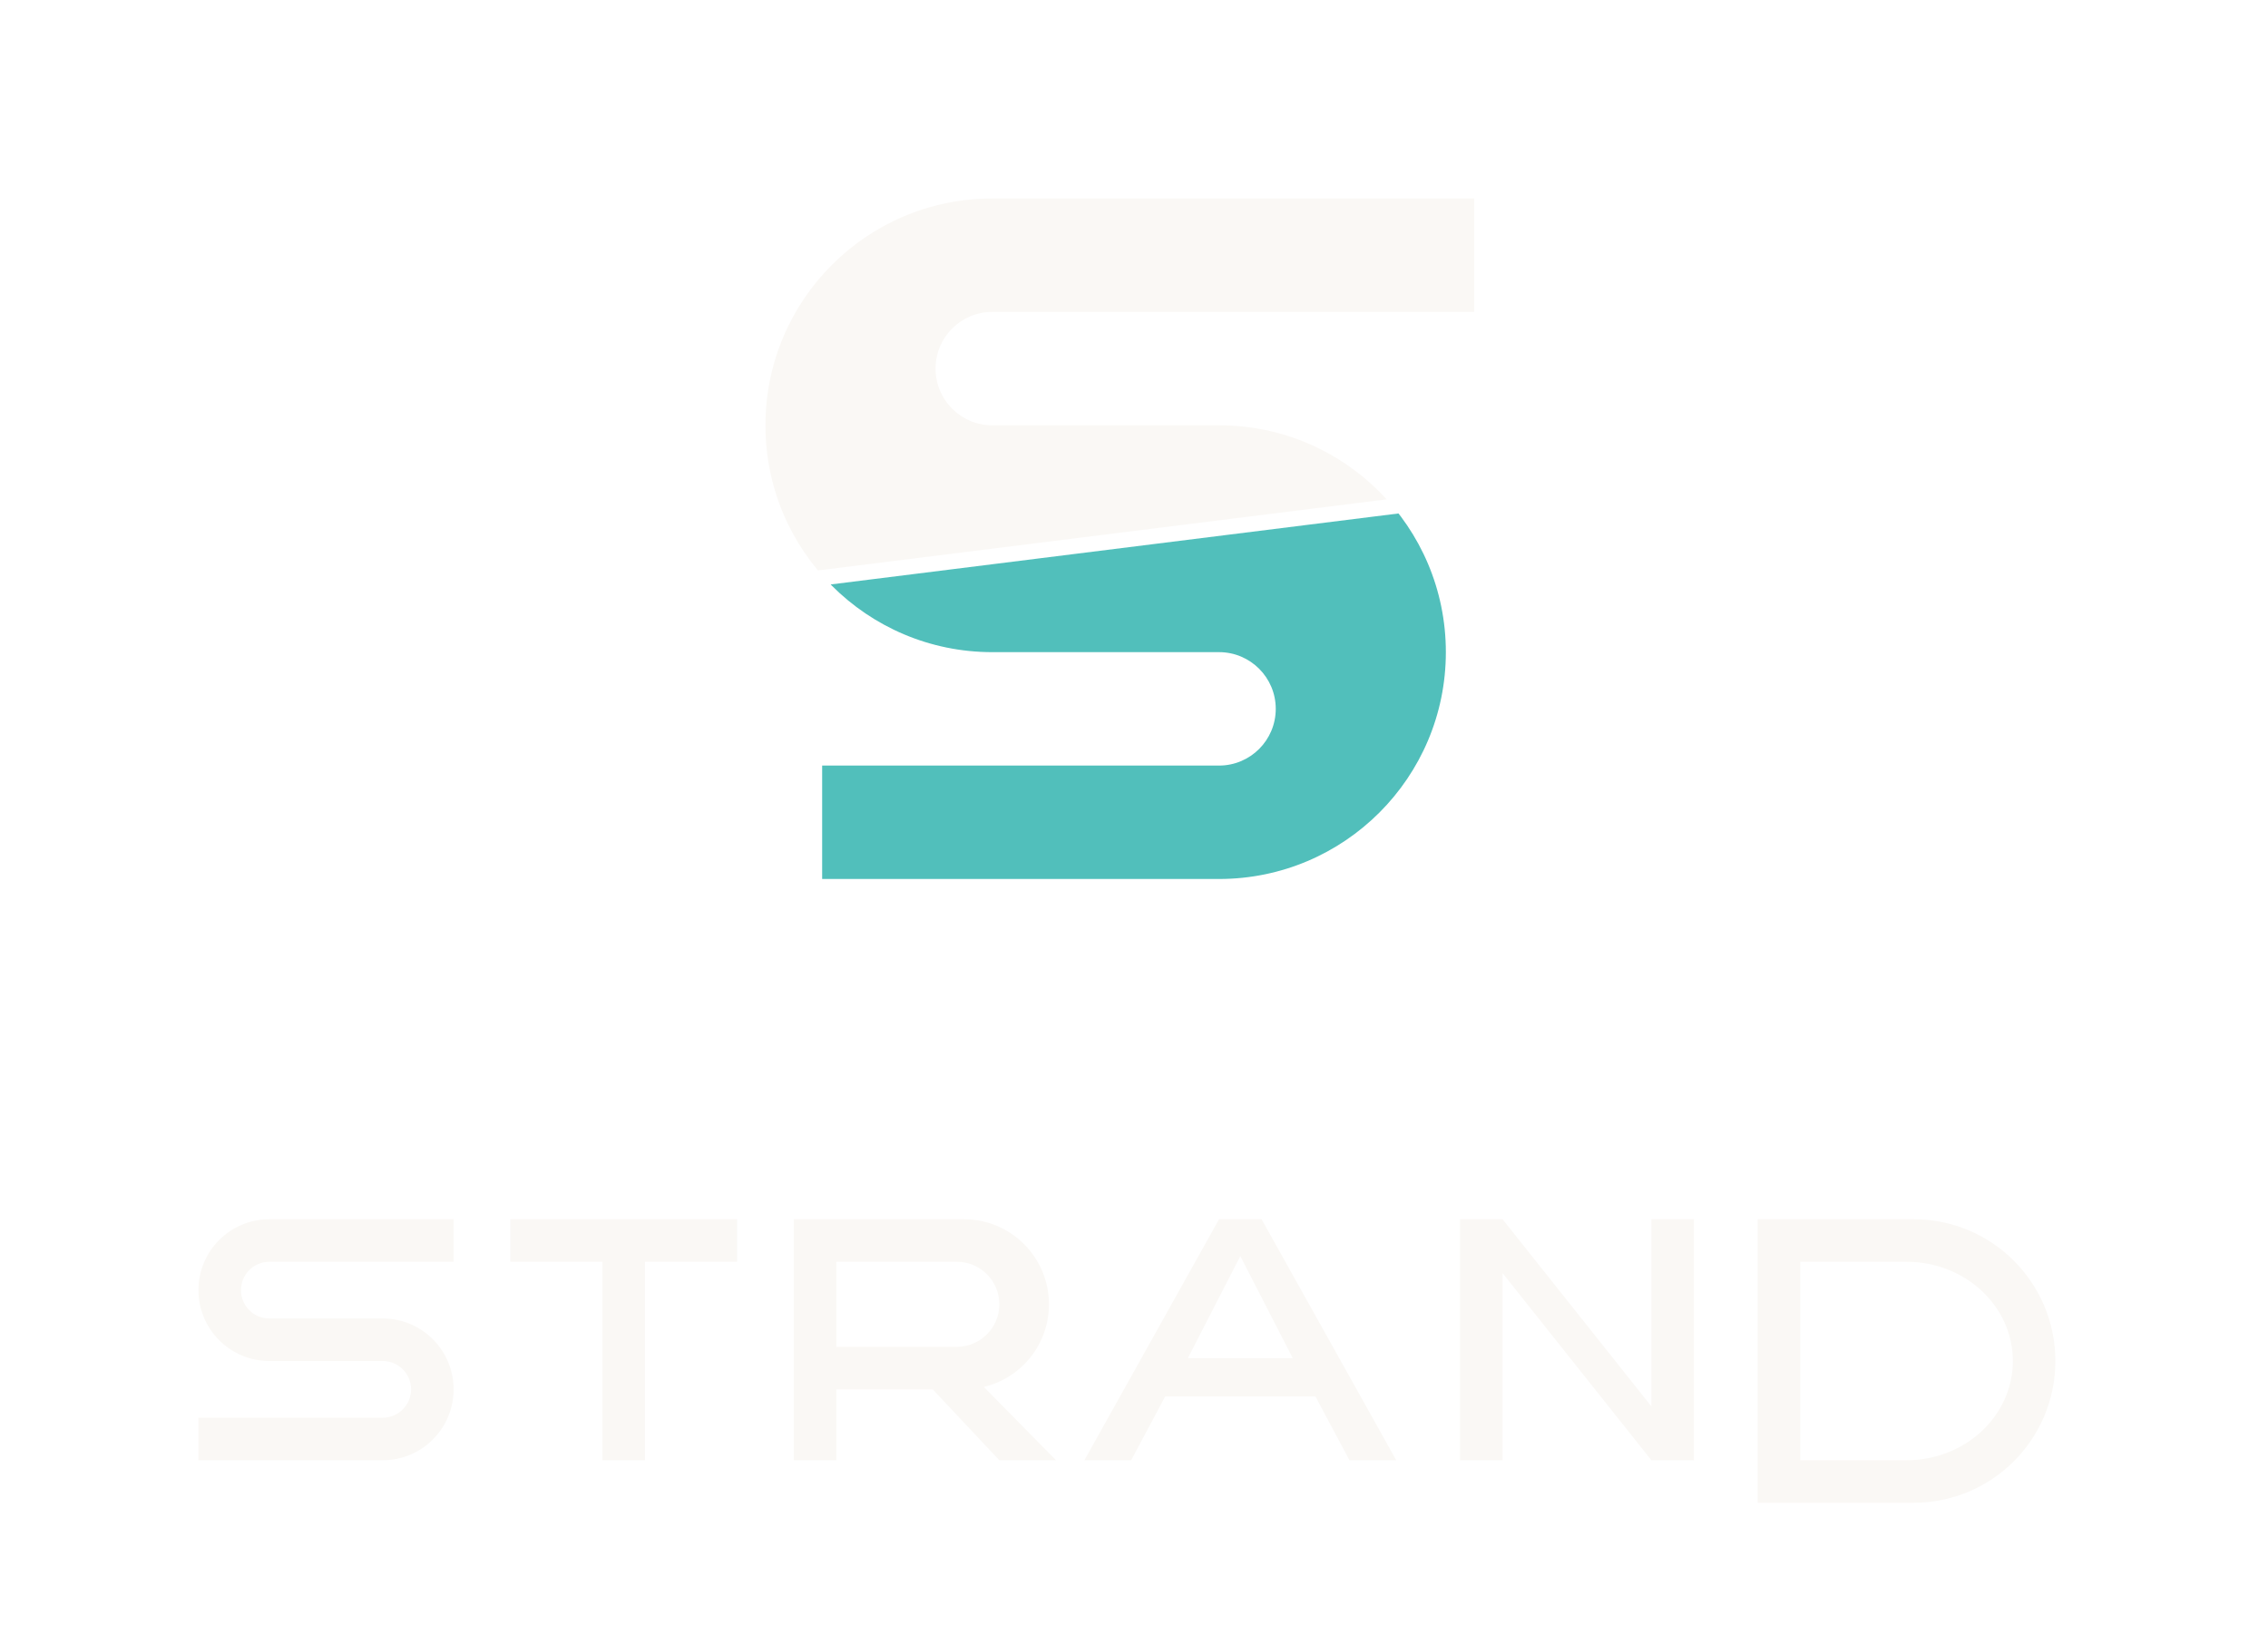
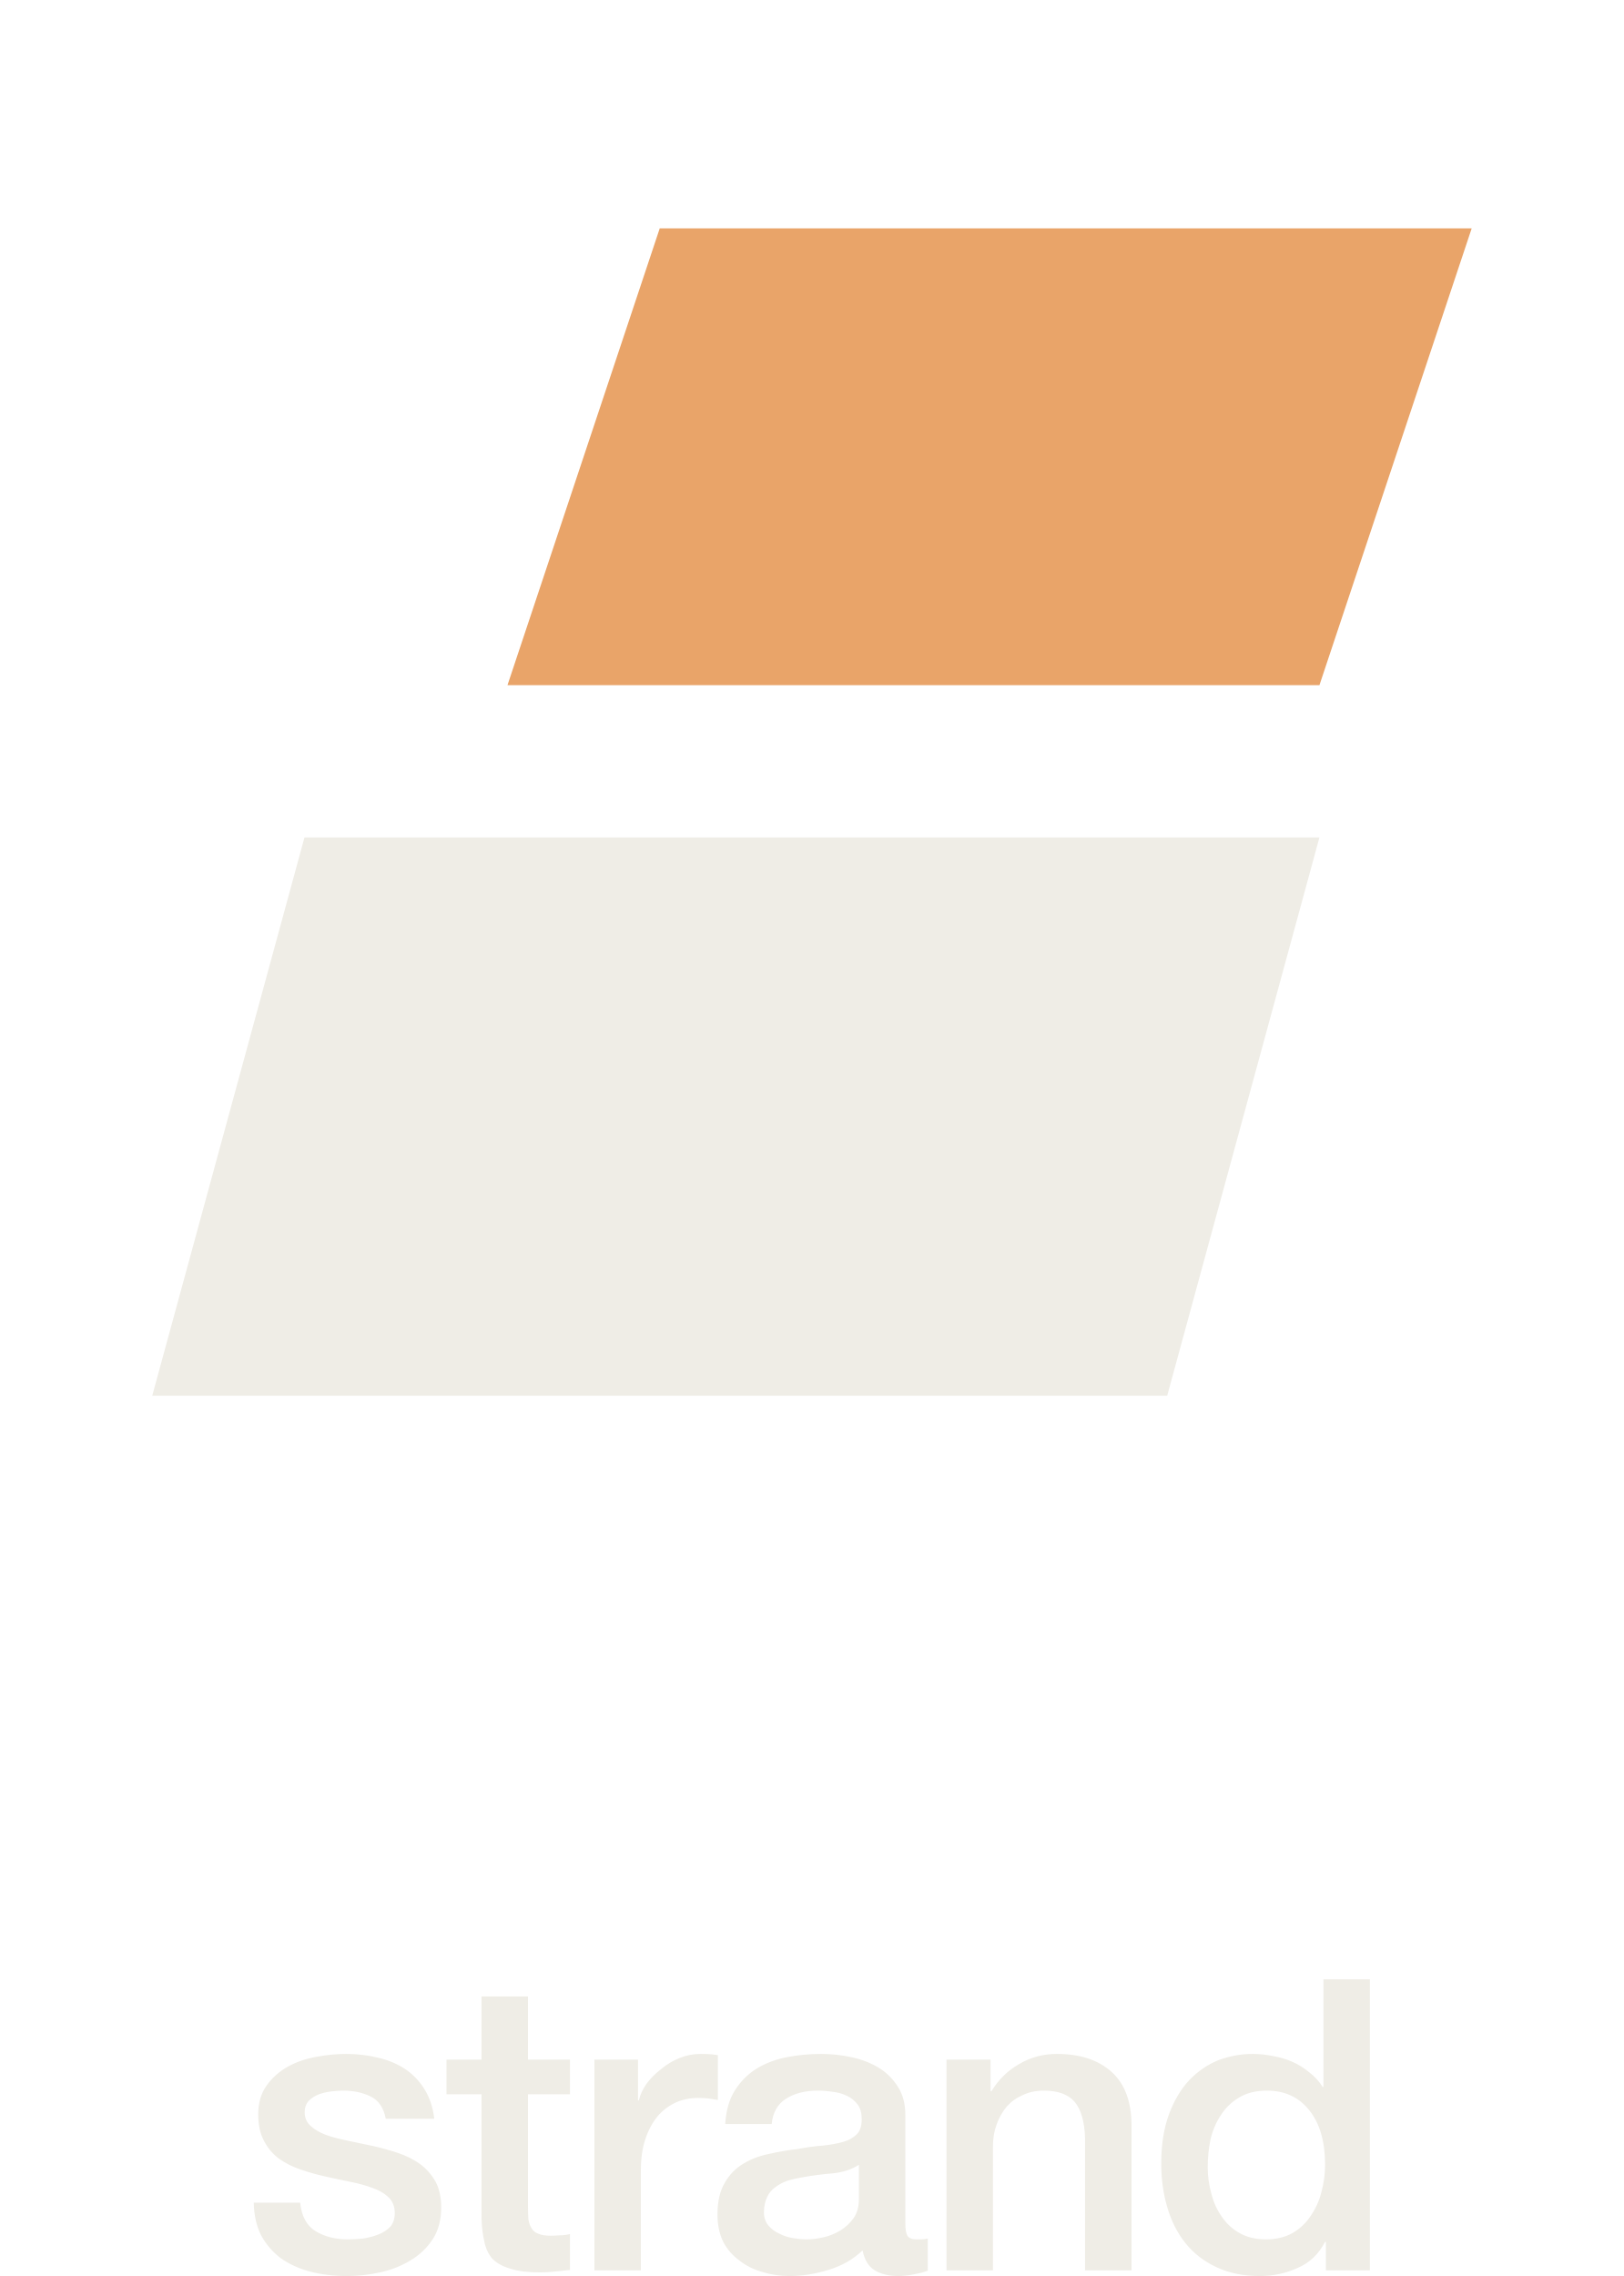
- <svg xmlns="http://www.w3.org/2000/svg" viewBox="0 0 160 116" fill="none" role="img" aria-label="Strand stacked lockup">
-   <g transform="translate(48, 6)">
-     <defs>
-       <clipPath id="strand-stacked-rev-sand">
-         <path d="M0 -8H64V27.45L0 35.45Z" />
-       </clipPath>
-       <clipPath id="strand-stacked-rev-sea">
-         <path d="M0 36.55L64 28.55V72H0Z" />
-       </clipPath>
-     </defs>
-     <g clip-path="url(#strand-stacked-rev-sand)">
-       <path fill="#FAF8F5" d="M56 8H22C13.163 8 6 15.163 6 24C6 32.837 13.163 40 22 40H38C40.209 40 42 41.791 42 44C42 46.209 40.209 48 38 48H10V56H38C46.837 56 54 48.837 54 40C54 31.163 46.837 24 38 24H22C19.791 24 18 22.209 18 20C18 17.791 19.791 16 22 16H56V8Z" />
-     </g>
-     <g clip-path="url(#strand-stacked-rev-sea)">
-       <path fill="#51BFBB" d="M56 8H22C13.163 8 6 15.163 6 24C6 32.837 13.163 40 22 40H38C40.209 40 42 41.791 42 44C42 46.209 40.209 48 38 48H10V56H38C46.837 56 54 48.837 54 40C54 31.163 46.837 24 38 24H22C19.791 24 18 22.209 18 20C18 17.791 19.791 16 22 16H56V8Z" />
-     </g>
-   </g>
-   <g transform="translate(14, 82)">
-     <path d="M18 4H5C2.239 4 0 6.239 0 9C0 11.761 2.239 14 5 14H13C14.105 14 15 14.895 15 16C15 17.105 14.105 18 13 18H0V21H13C15.761 21 18 18.761 18 16C18 13.239 15.761 11 13 11H5C3.895 11 3 10.105 3 9C3 7.895 3.895 7 5 7H18V4Z" fill="#FAF8F5" />
-     <path d="M22 4H38V7H31.5V21H28.5V7H22V4Z" fill="#FAF8F5" />
-     <path d="M42 4H54C57.314 4 60 6.686 60 10C60 12.828 58.049 15.201 55.404 15.828L60.5 21H56.5L51.8 16H45V21H42V4ZM45 7V13H53.5C55.157 13 56.5 11.657 56.5 10C56.5 8.343 55.157 7 53.5 7H45Z" fill="#FAF8F5" />
-     <path d="M72 4H75L84.5 21H81.2L78.8 16.5H68.2L65.8 21H62.5L72 4ZM73.5 6.6L69.8 13.8H77.2L73.5 6.6Z" fill="#FAF8F5" />
-     <path d="M89 4H92L102.5 17.2V4H105.5V21H102.5L92 7.8V21H89V4Z" fill="#FAF8F5" />
-     <path d="M110 4H121C126.523 4 131 8.477 131 14C131 19.523 126.523 24 121 24H110V4ZM113 7V21H120.5C124.642 21 128 17.866 128 14C128 10.134 124.642 7 120.5 7H113Z" fill="#FAF8F5" />
+ <svg xmlns="http://www.w3.org/2000/svg" viewBox="0 0 64 89.69" role="img" aria-label="strand">
+   <path fill="#E9A469" d="M26 9H58L52 27H20Z" />
+   <path fill="#EFEDE6" d="M12 33H52L46 55H6Z" />
+   <g transform="translate(10 78) scale(0.01606)">
+     <path fill="#EFEDE6" d="M114 548Q119 598 152 618Q185 638 231 638Q247 638 268 636Q288 633 306 626Q324 619 336 606Q347 592 346 570Q345 548 330 534Q315 520 292 512Q268 503 238 497Q208 491 177 484Q145 477 116 467Q86 457 62 440Q39 423 25 396Q11 370 11 331Q11 289 32 260Q52 232 84 214Q115 197 154 190Q192 183 227 183Q267 183 304 192Q340 200 370 219Q399 238 418 268Q438 299 443 342H324Q316 301 286 287Q257 273 219 273Q207 273 190 275Q174 277 160 282Q145 288 135 298Q125 309 125 326Q125 347 140 360Q154 373 178 382Q201 390 231 396Q261 402 293 409Q324 416 354 426Q384 436 408 453Q431 470 446 496Q460 522 460 560Q460 606 439 638Q418 670 384 690Q351 710 310 719Q269 728 229 728Q180 728 138 717Q97 706 66 684Q36 661 18 628Q1 594 0 548ZM473 197H559V42H673V197H776V282H673V558Q673 576 674 589Q676 602 682 611Q687 620 698 624Q709 629 728 629Q740 629 752 628Q764 628 776 625V713Q757 715 739 717Q721 719 702 719Q657 719 630 710Q602 702 586 686Q571 669 566 644Q560 619 559 587V282H473ZM836 197H943V297H945Q950 276 964 256Q979 236 1000 220Q1020 203 1045 193Q1070 183 1096 183Q1116 183 1124 184Q1131 185 1139 186V296Q1127 294 1114 292Q1102 291 1090 291Q1061 291 1036 302Q1010 314 991 336Q972 359 961 392Q950 425 950 468V714H836ZM1599 599Q1599 620 1604 629Q1610 638 1626 638Q1631 638 1638 638Q1645 638 1654 636V715Q1648 717 1638 720Q1629 722 1619 724Q1609 726 1599 727Q1589 728 1582 728Q1547 728 1524 714Q1501 700 1494 665Q1460 698 1410 713Q1361 728 1315 728Q1280 728 1248 718Q1216 709 1192 690Q1167 672 1152 644Q1138 615 1138 577Q1138 529 1156 499Q1173 469 1202 452Q1230 435 1266 428Q1301 420 1337 416Q1368 410 1396 408Q1424 405 1446 399Q1467 393 1480 380Q1492 368 1492 343Q1492 321 1482 307Q1471 293 1456 286Q1440 278 1421 276Q1402 273 1385 273Q1337 273 1306 293Q1275 313 1271 355H1157Q1160 305 1181 272Q1202 239 1234 219Q1267 199 1308 191Q1349 183 1392 183Q1430 183 1467 191Q1504 199 1534 217Q1563 235 1581 264Q1599 292 1599 333ZM1485 455Q1459 472 1421 476Q1383 479 1345 486Q1327 489 1310 494Q1293 500 1280 510Q1267 519 1260 534Q1252 550 1252 572Q1252 591 1263 604Q1274 617 1290 624Q1305 632 1324 635Q1342 638 1357 638Q1376 638 1398 633Q1420 628 1440 616Q1459 604 1472 586Q1485 567 1485 540ZM1700 197H1808V273L1810 275Q1836 232 1878 208Q1920 183 1971 183Q2056 183 2105 227Q2154 271 2154 359V714H2040V389Q2038 328 2014 300Q1990 273 1939 273Q1910 273 1887 284Q1864 294 1848 312Q1832 331 1823 356Q1814 381 1814 409V714H1700ZM2739 714H2631V644H2629Q2606 689 2562 708Q2518 728 2469 728Q2408 728 2362 706Q2317 685 2287 648Q2257 611 2242 560Q2227 510 2227 452Q2227 382 2246 331Q2265 280 2296 247Q2328 214 2368 198Q2409 183 2451 183Q2475 183 2500 188Q2525 192 2548 202Q2571 212 2590 228Q2610 243 2623 264H2625V0H2739ZM2341 461Q2341 494 2350 526Q2358 558 2376 583Q2393 608 2420 623Q2447 638 2484 638Q2522 638 2550 622Q2577 606 2594 580Q2612 554 2620 522Q2629 489 2629 455Q2629 369 2590 321Q2552 273 2486 273Q2446 273 2418 290Q2391 306 2374 332Q2356 359 2348 392Q2341 426 2341 461Z" />
  </g>
</svg>
